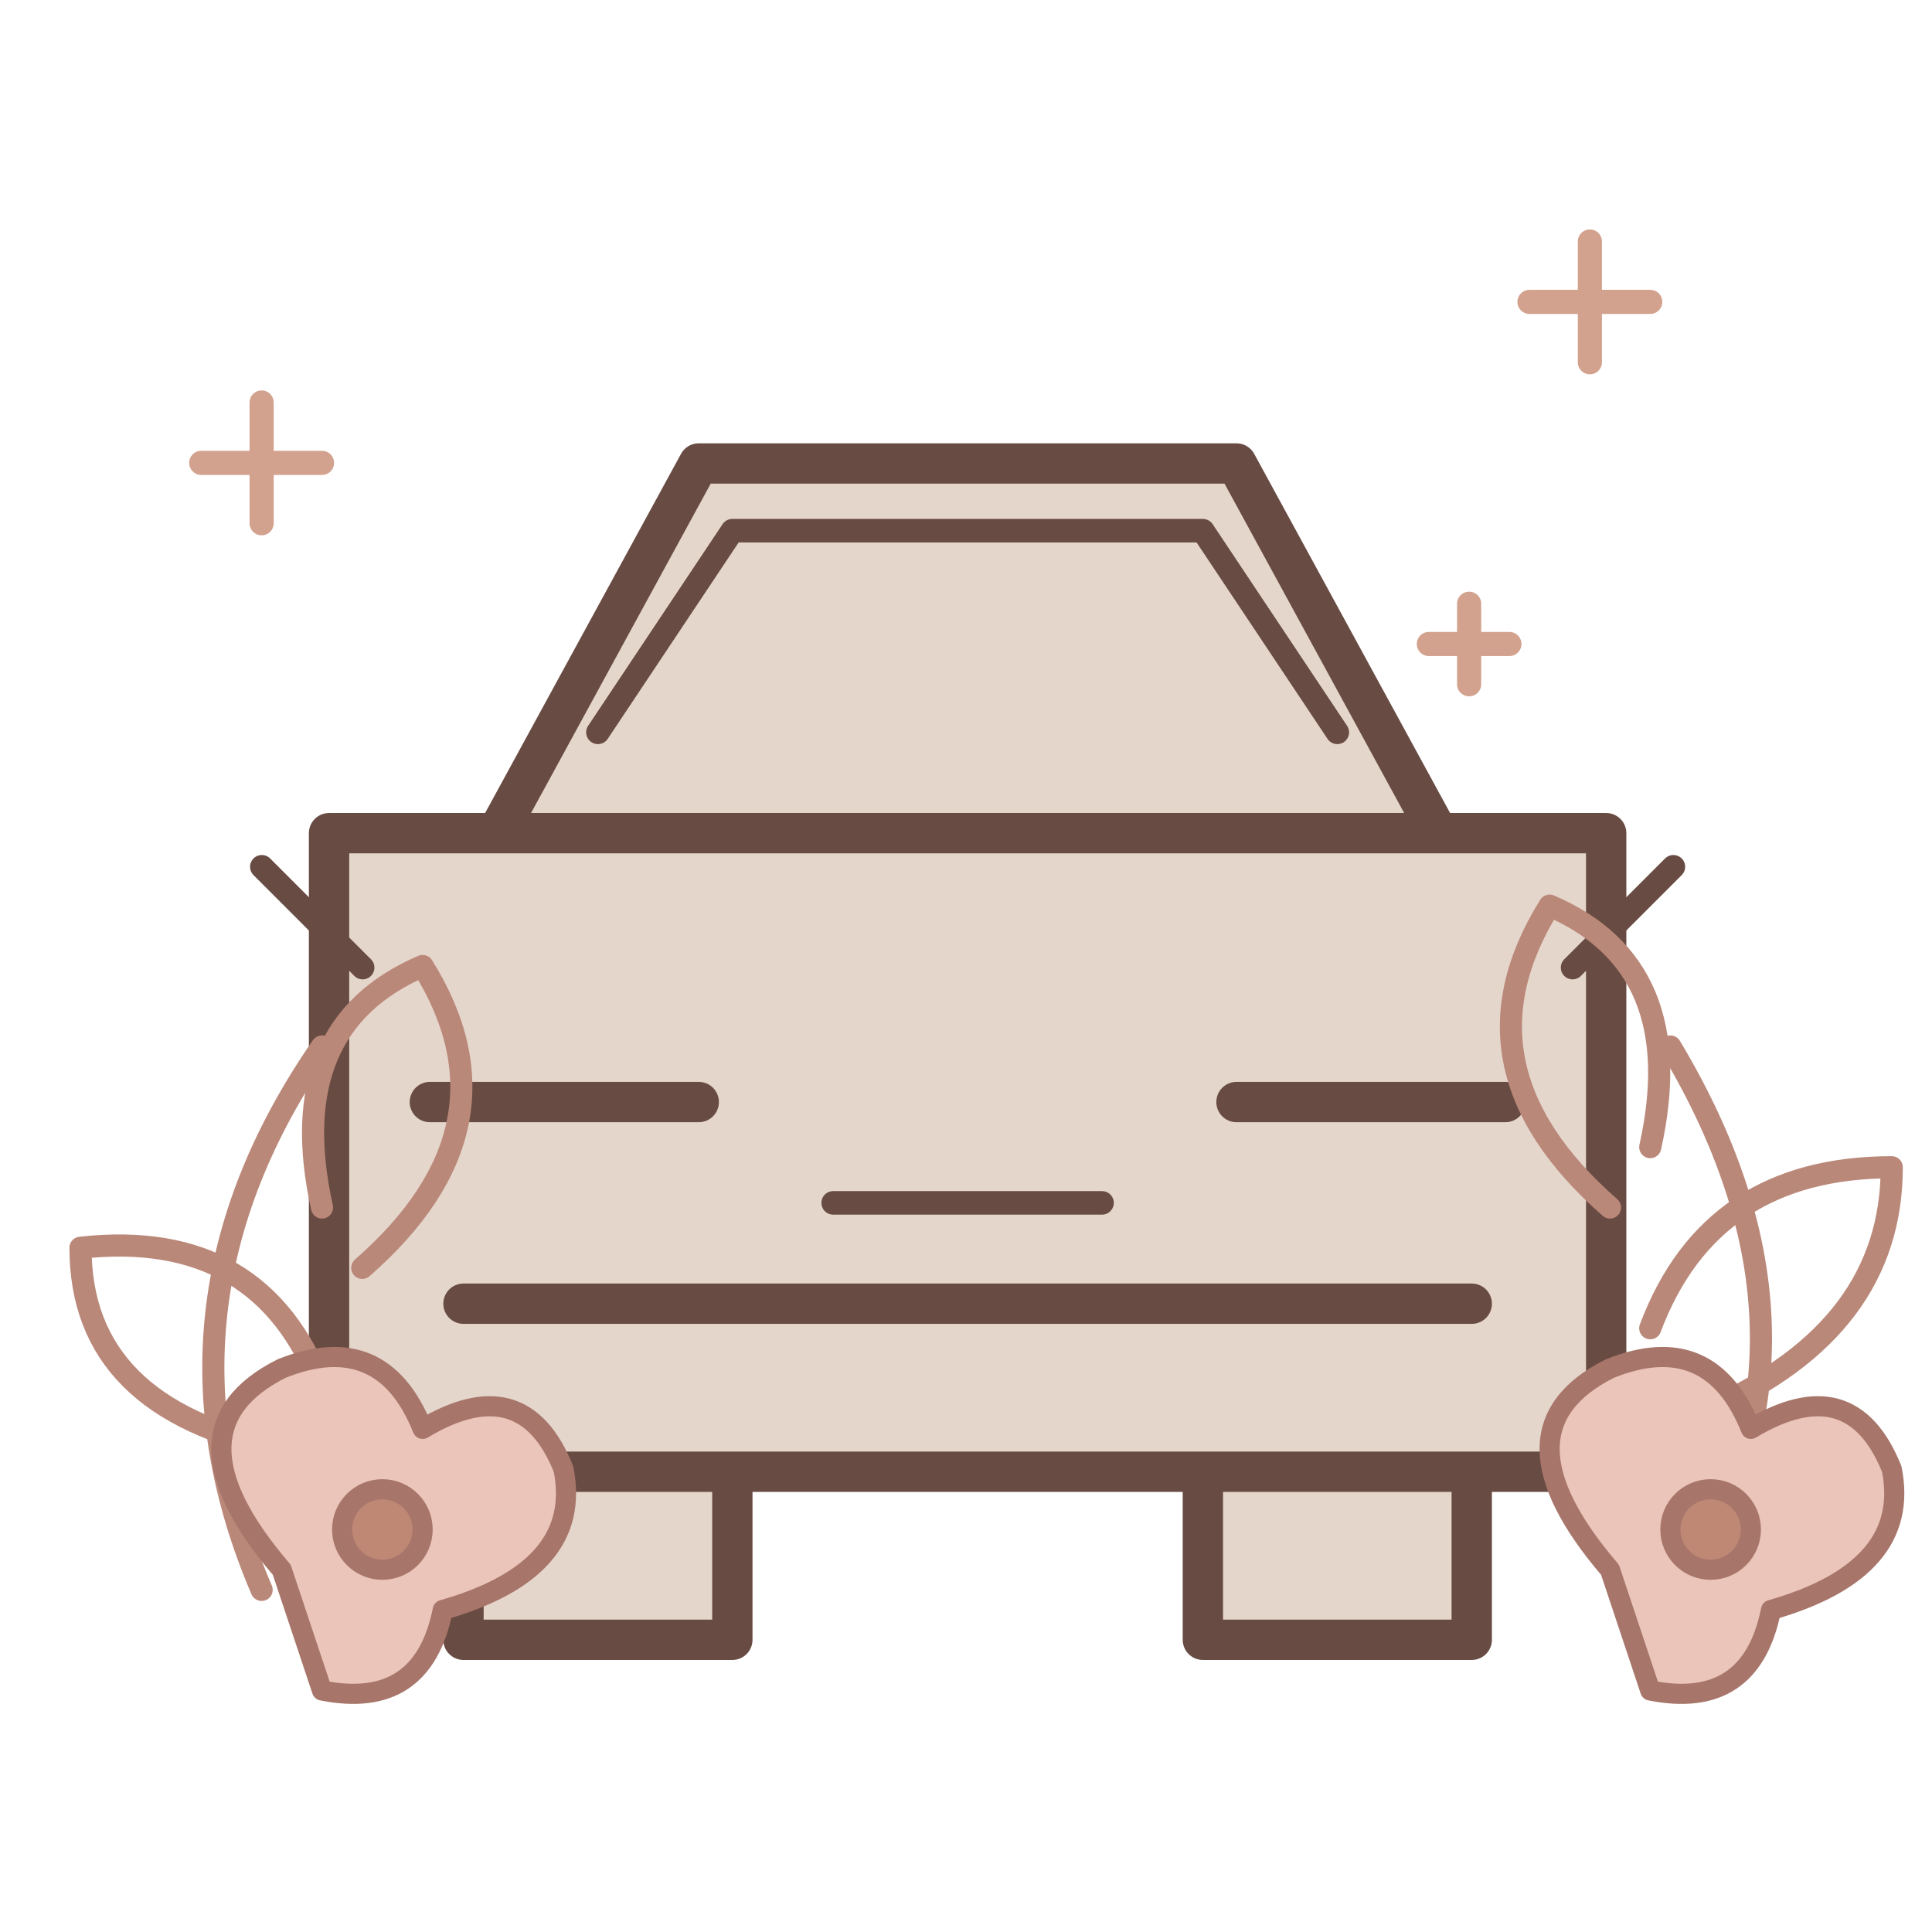
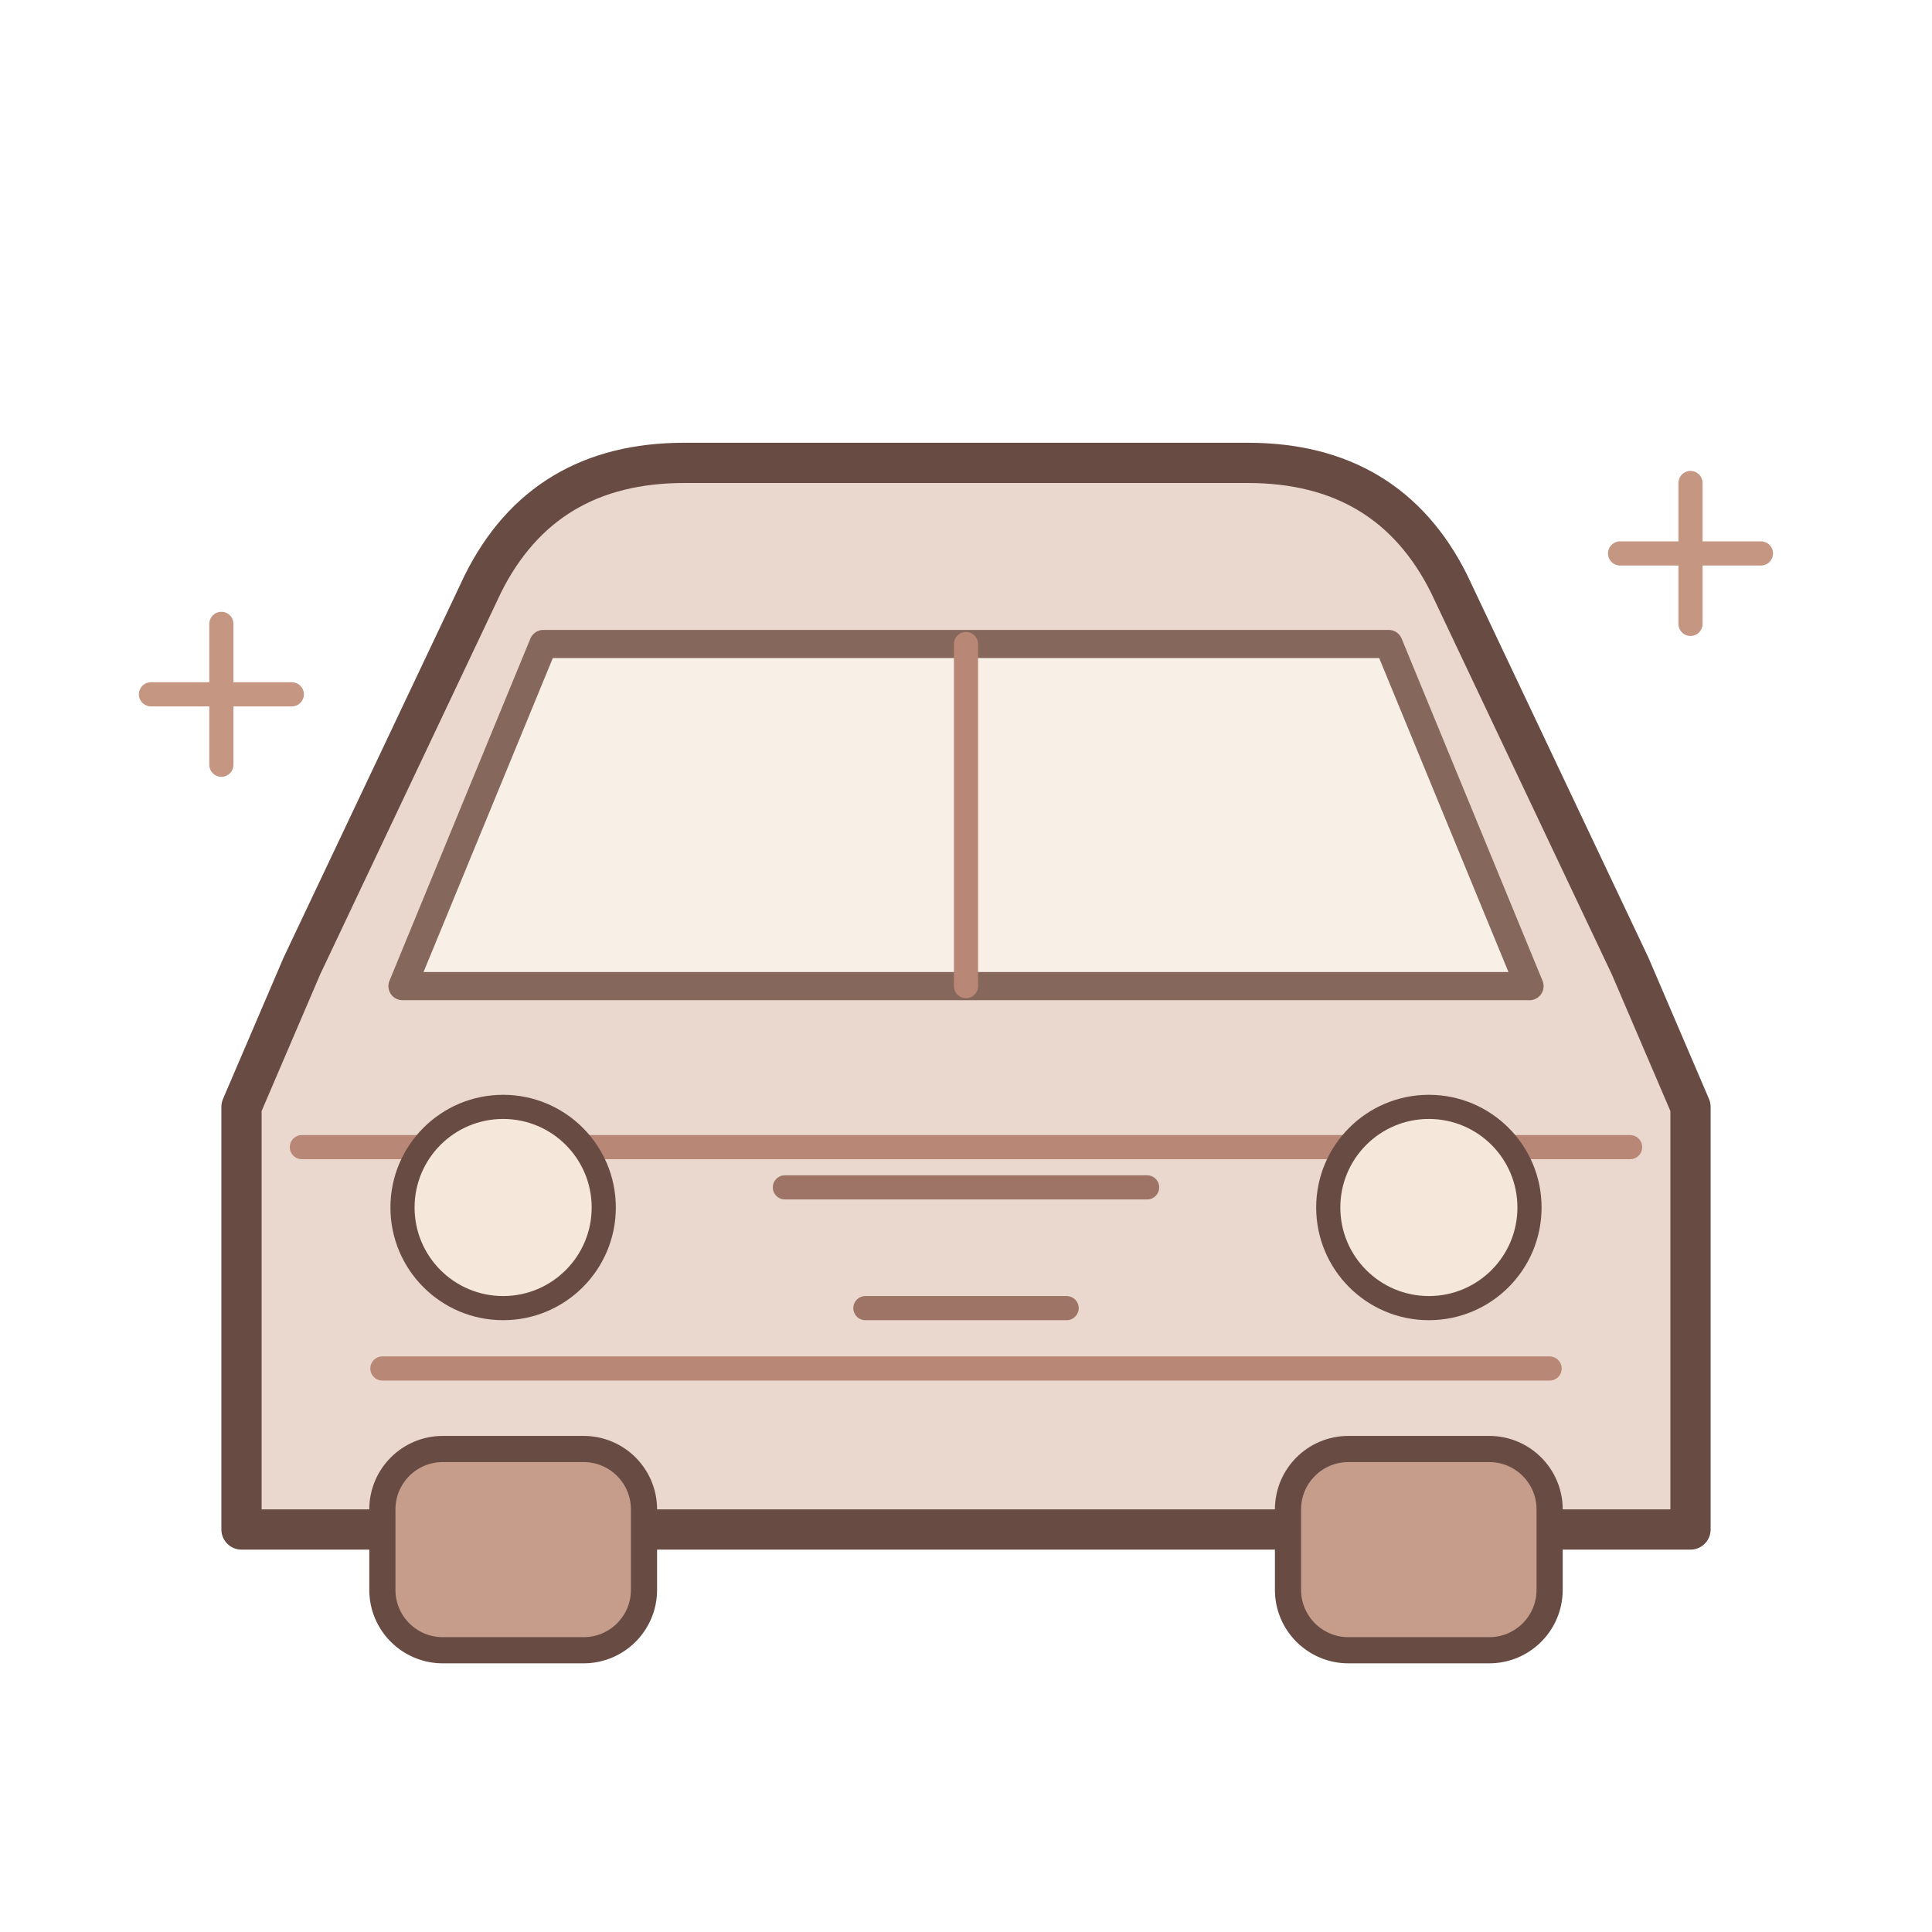
<svg xmlns="http://www.w3.org/2000/svg" viewBox="0 0 96 96" fill="none" stroke-linecap="round" stroke-linejoin="round">
-   <g transform="translate(8 8) scale(1.67)">
-     <g fill="#E5D6CC" stroke="#684B42" stroke-width="1.2">
-       <path d="M5 20h38v19H5zM10 20l6-11h16l6 11M9 39v5h8v-5m14 0v5h8v-5M8 28h8m16 0h8M18 20h12M9 34h30" />
-       <path d="M13 17l4-6h14l4 6M6 24l-3-3m39 3 3-3M20 31h8" stroke-width=".7" />
-     </g>
-   </g>
-   <g fill="none" stroke="#BA8879" stroke-width="1.1" stroke-linecap="round">
-     <path d="M13 79q-6-14 3-27m-2 20q-10-2-10-10 9-1 12 7m0-9q-2-9 5-12 5 8-3 15M83 80q9-13 0-28m2 18q9-4 9-12-9 0-12 8m0-9q2-9-5-12-5 8 3 15" />
-   </g>
-   <g fill="#EBC5B9" stroke="#A77569" stroke-width="1">
-     <path d="M14 78q-6-7 0-10 5-2 7 3 5-3 7 2 1 5-6 7-1 5-6 4z" />
-     <circle cx="19" cy="76" r="2" fill="#BE8875" />
-     <path d="M80 78q-6-7 0-10 5-2 7 3 5-3 7 2 1 5-6 7-1 5-6 4z" />
-     <circle cx="85" cy="76" r="2" fill="#BE8875" />
-   </g>
-   <g stroke="#D3A28E" stroke-width="1.2" stroke-linecap="round">
-     <path d="M13 20v6m-3-3h6M79 12v6m-3-3h6M73 30v4m-2-2h4" />
-   </g>
+   <path d="M15 48 24 29q3-6 10-6h28q7 0 10 6l9 19 3 7v21H12V55z" fill="#EAD8CE" stroke="#684B42" stroke-width="2" />
+   <path d="M27 32h42l7 17H20z" fill="#F8EFE7" stroke="#85675B" stroke-width="1.4" />
+   <path d="M48 32v17M15 57h66M19 68h58" stroke="#B98776" stroke-width="1.2" />
+   <rect x="19" y="72" width="13" height="10" rx="3" fill="#C69C8B" stroke="#684B42" stroke-width="1.3" />
+   <rect x="64" y="72" width="13" height="10" rx="3" fill="#C69C8B" stroke="#684B42" stroke-width="1.3" />
+   <circle cx="25" cy="60" r="5" fill="#F5E7D9" stroke="#684B42" stroke-width="1.2" />
+   <circle cx="71" cy="60" r="5" fill="#F5E7D9" stroke="#684B42" stroke-width="1.2" />
+   <path d="M39 59h18m-14 6h10" stroke="#9E7466" stroke-width="1.2" />
+   <path d="M11 31v7m-3.5-3.5h7M84 24v7m-3.5-3.5h7" stroke="#C59682" stroke-width="1.2" />
</svg>
